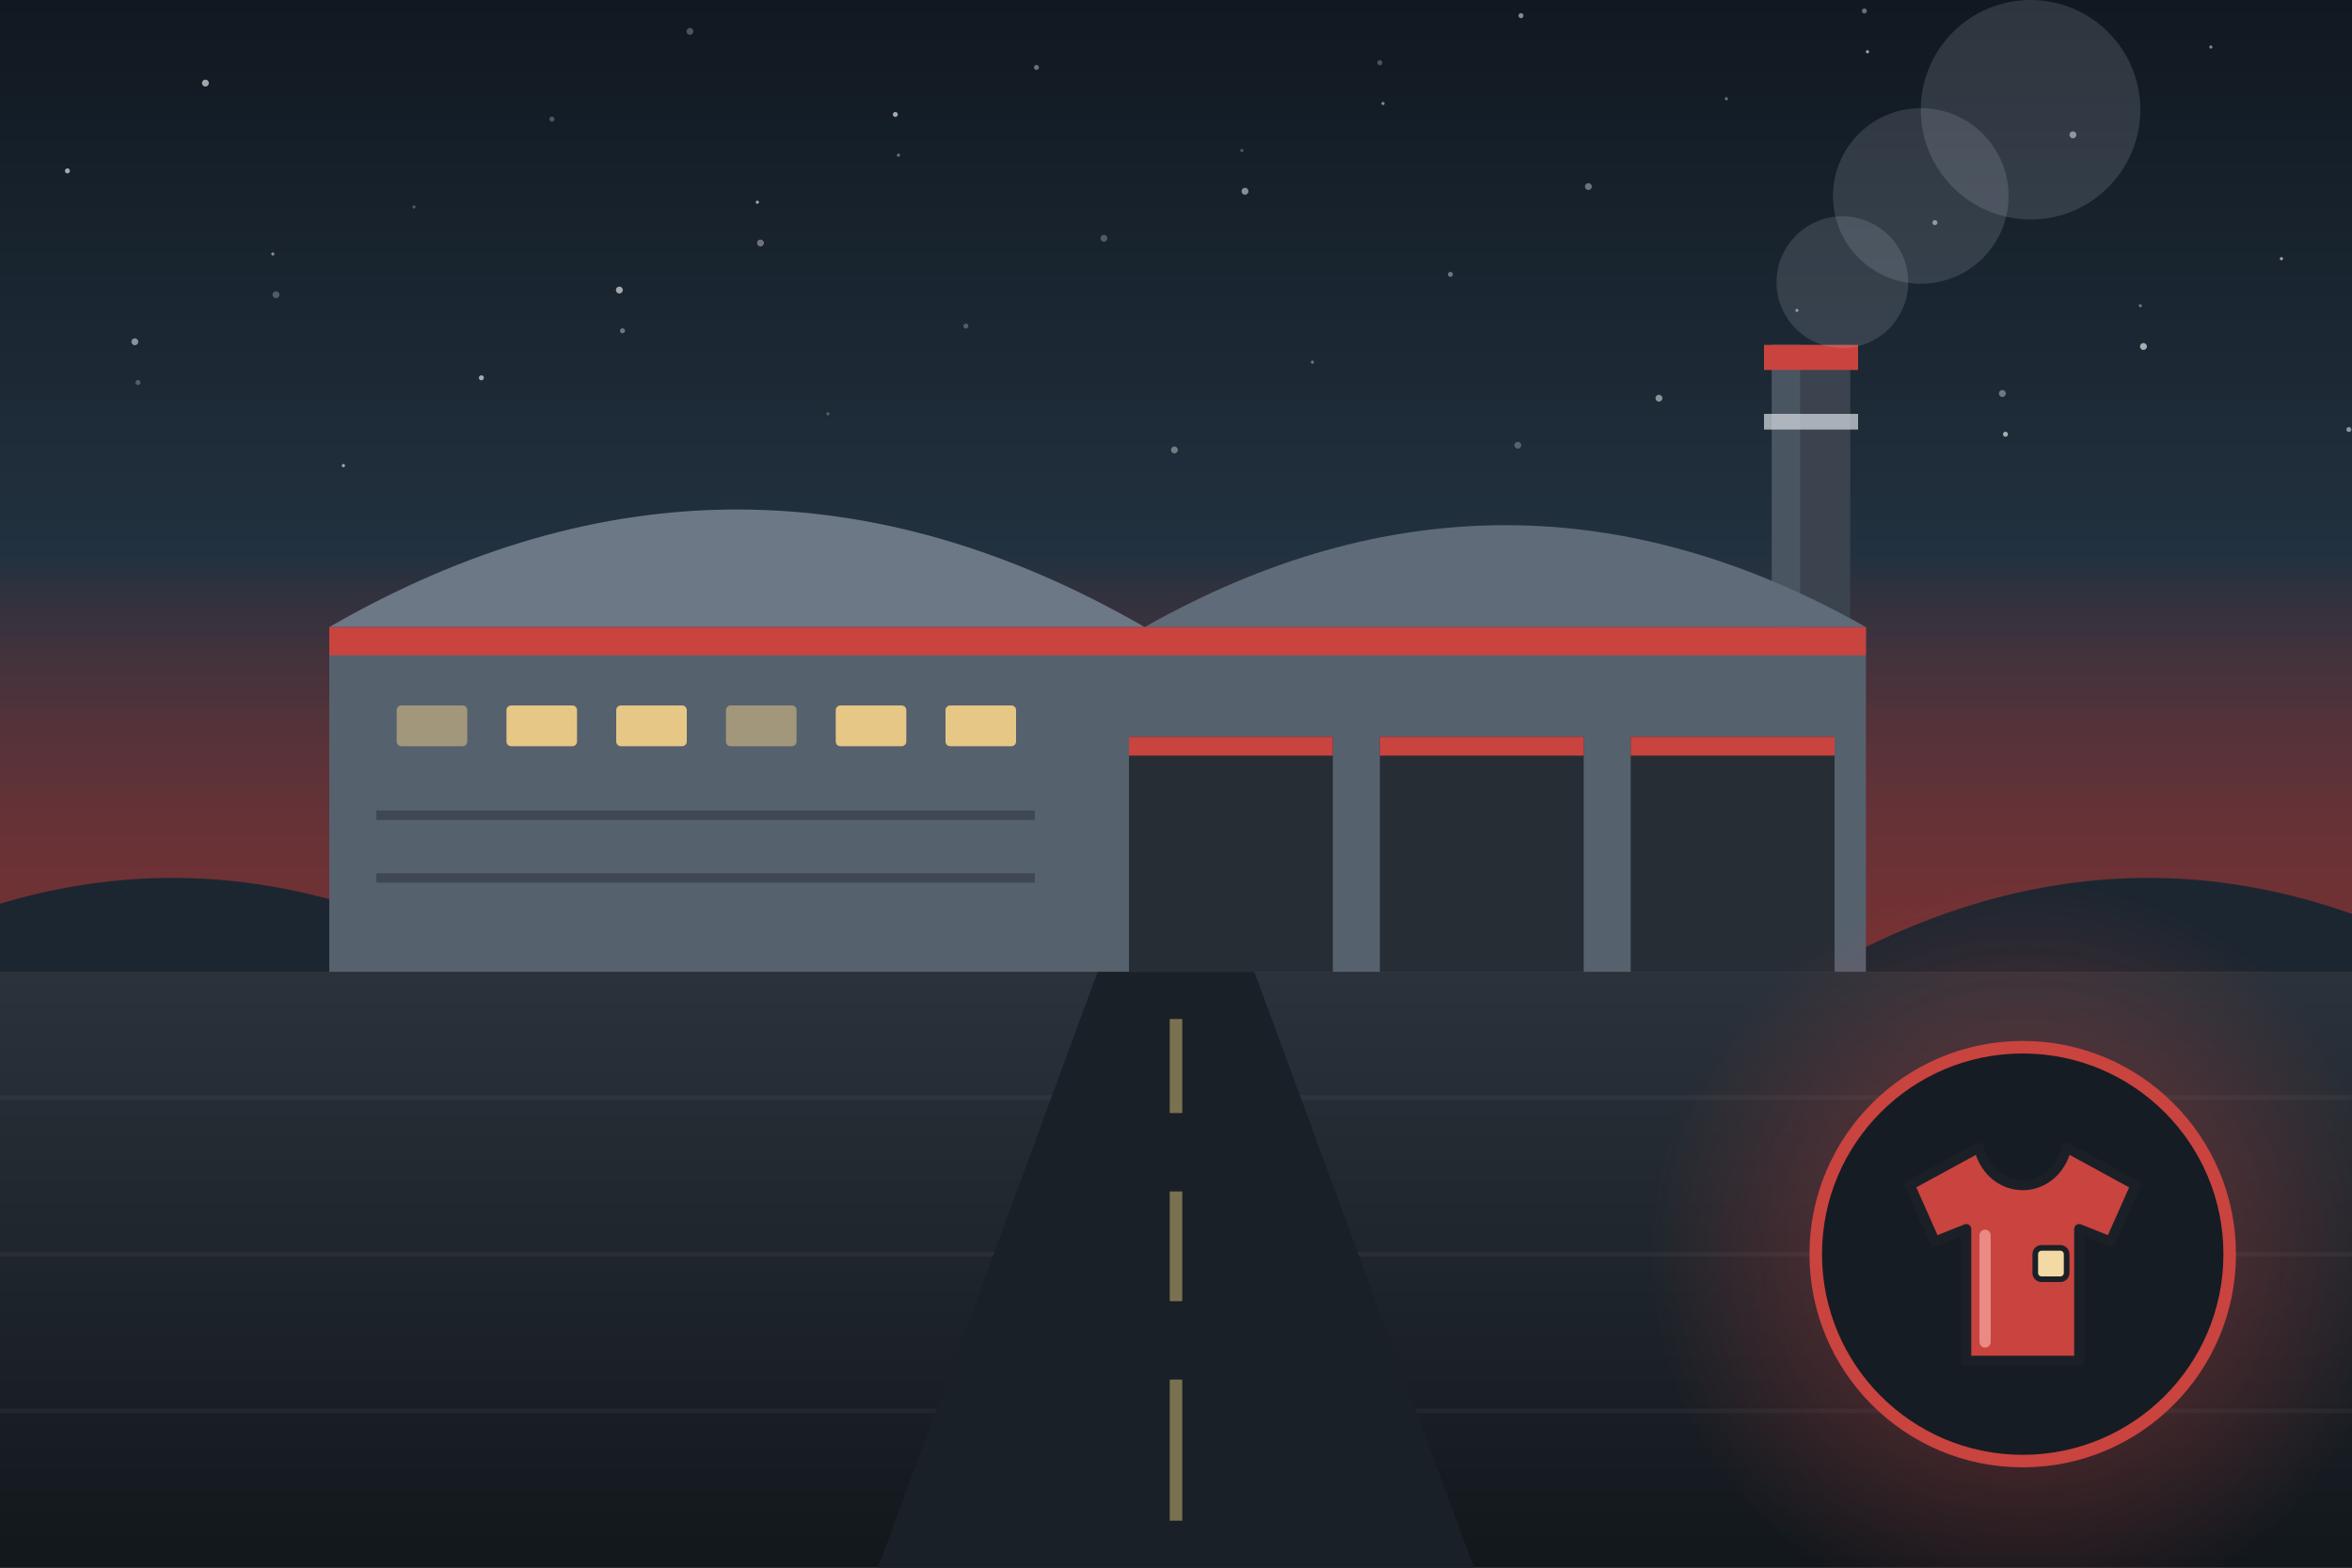
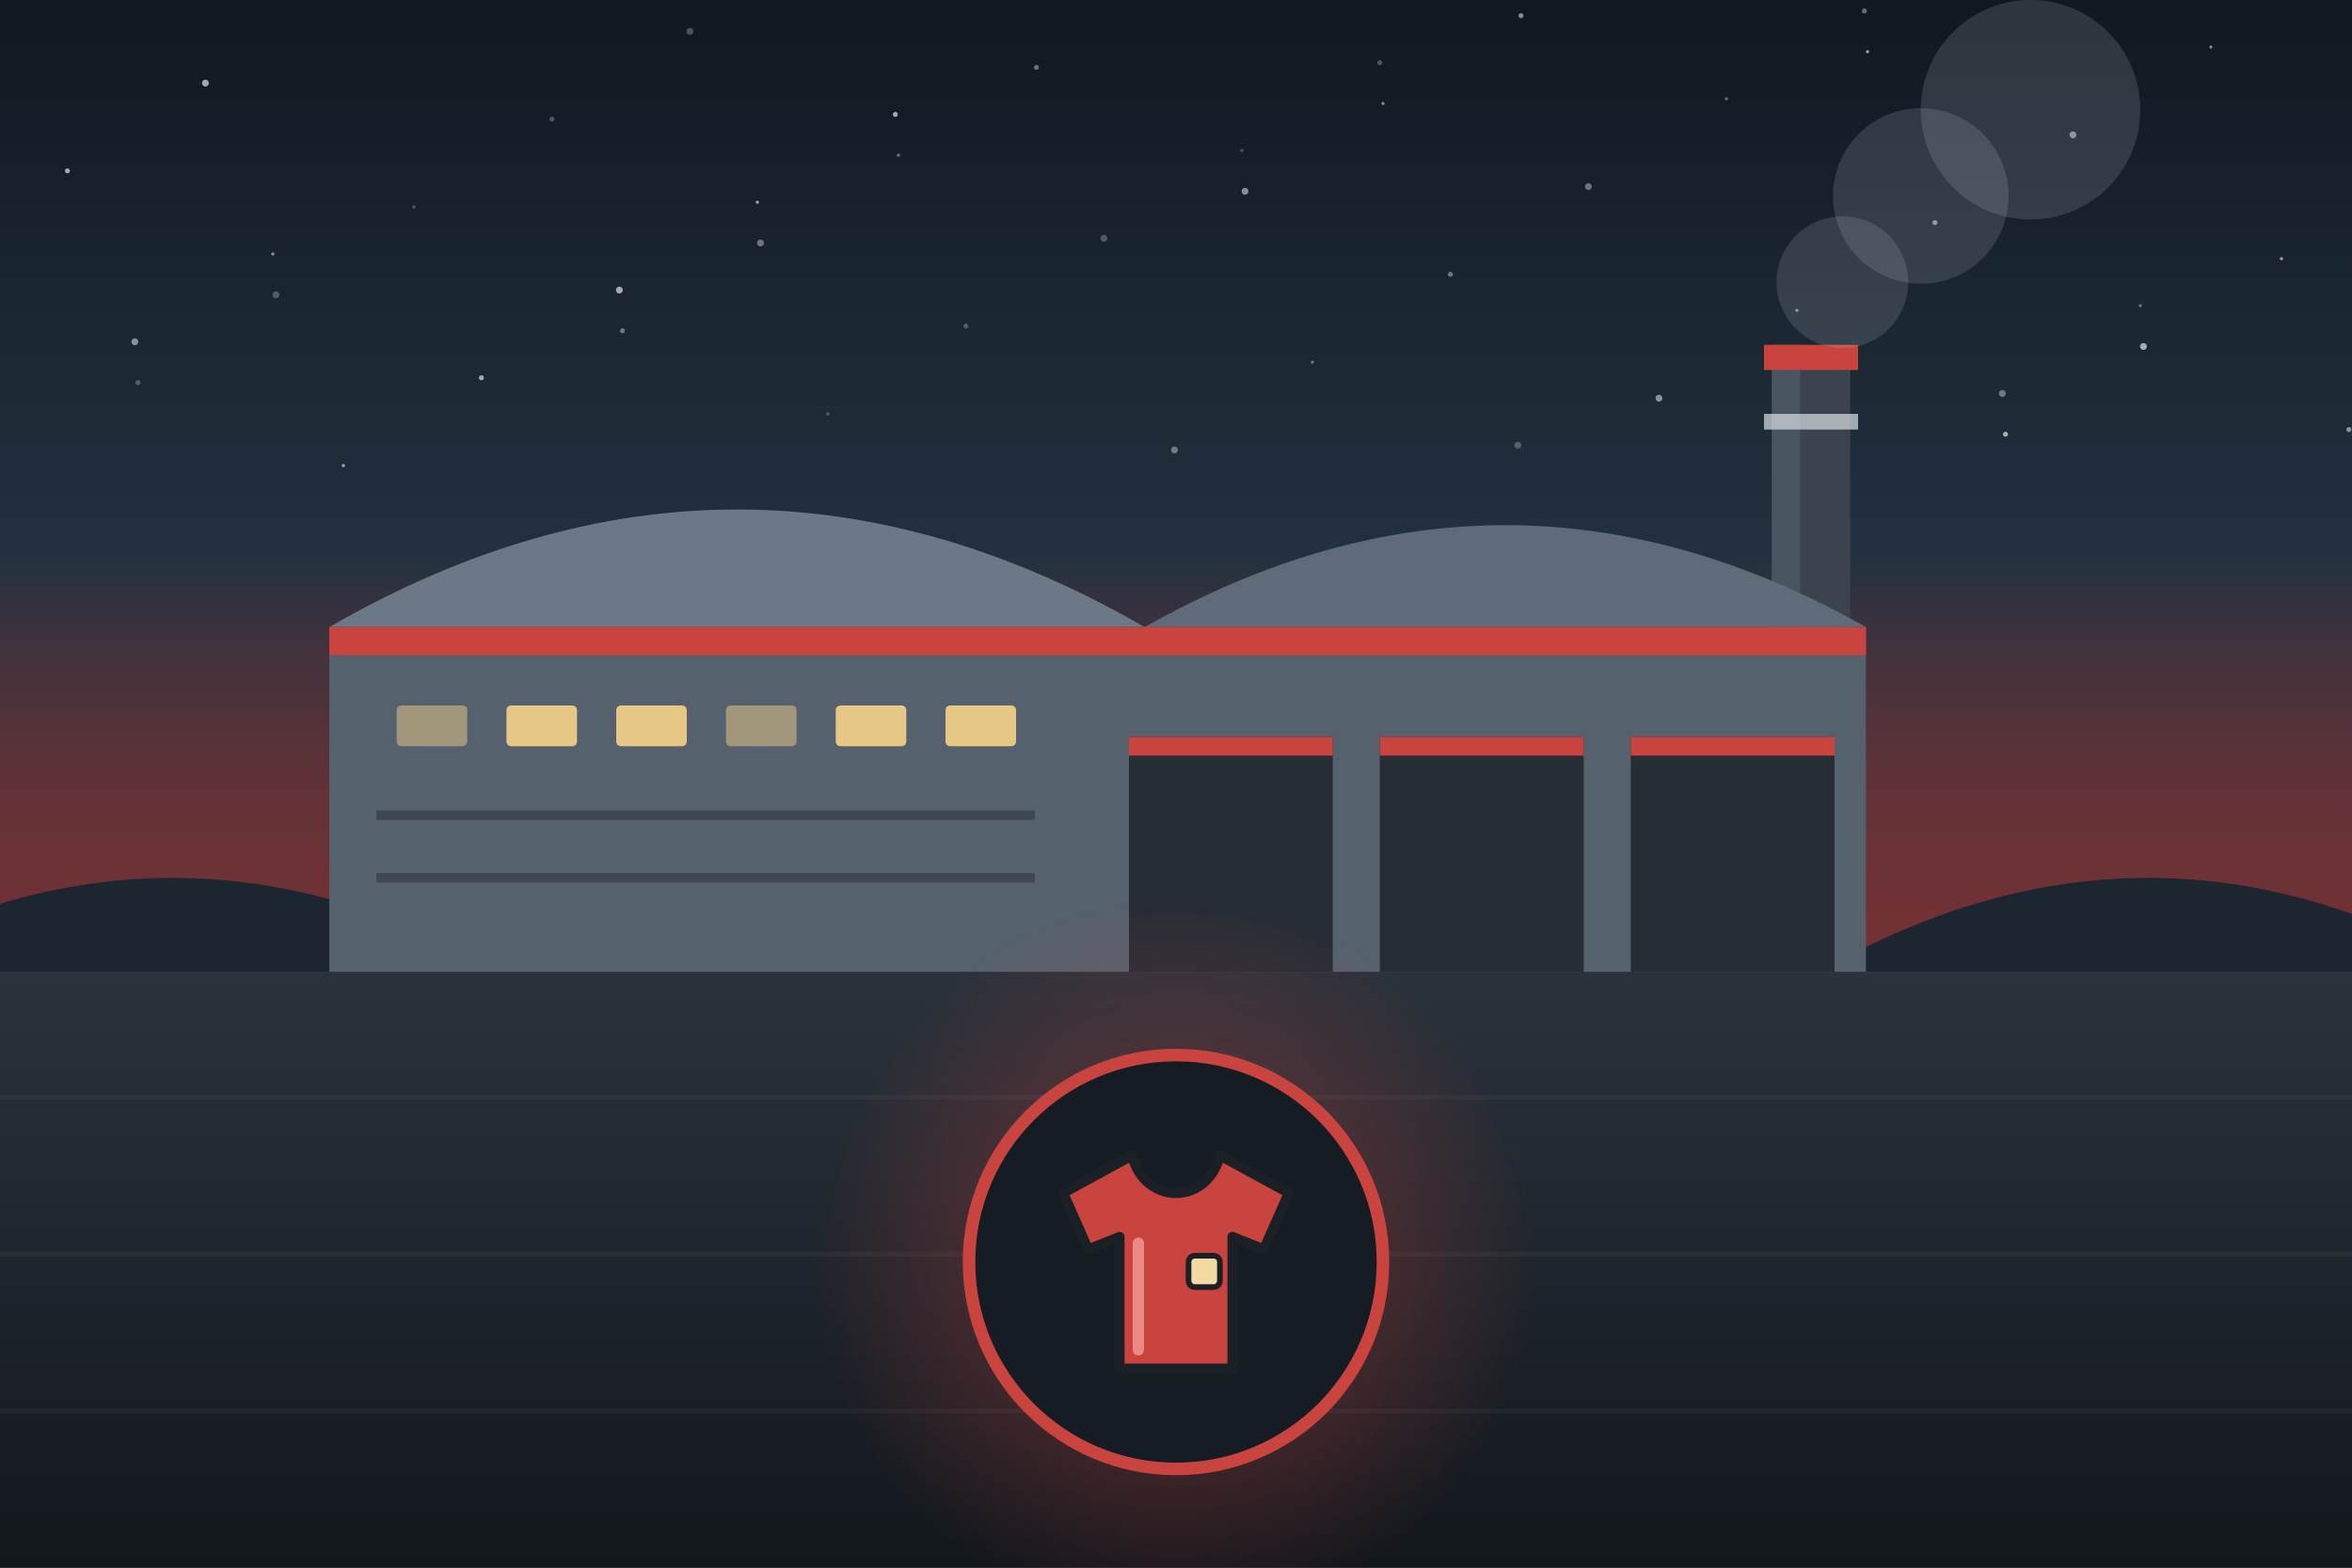
<svg xmlns="http://www.w3.org/2000/svg" viewBox="0 0 1500 1000" role="img" aria-label="Clothing Factories">
  <defs>
    <linearGradient id="sky" x1="0" y1="0" x2="0" y2="1">
      <stop offset="0" stop-color="#101820" />
      <stop offset=".55" stop-color="#22313f" />
      <stop offset="1" stop-color="#c9433f" stop-opacity=".55" />
    </linearGradient>
    <linearGradient id="ground" x1="0" y1="0" x2="0" y2="1">
      <stop offset="0" stop-color="#2a323b" />
      <stop offset="1" stop-color="#12171c" />
    </linearGradient>
    <radialGradient id="glow" cx=".5" cy=".5" r=".5">
      <stop offset="0" stop-color="#c9433f" stop-opacity=".5" />
      <stop offset="1" stop-color="#c9433f" stop-opacity="0" />
    </radialGradient>
  </defs>
  <rect width="1500" height="1000" fill="#101820" />
  <rect width="1500" height="640" fill="url(#sky)" />
  <circle cx="397" cy="211" r="1.6" fill="#ffffff" fill-opacity="0.37" />
  <circle cx="794" cy="122" r="2.2" fill="#ffffff" fill-opacity="0.49" />
  <circle cx="1191" cy="33" r="1.0" fill="#ffffff" fill-opacity="0.61" />
  <circle cx="88" cy="244" r="1.6" fill="#ffffff" fill-opacity="0.25" />
  <circle cx="485" cy="155" r="2.2" fill="#ffffff" fill-opacity="0.37" />
  <circle cx="882" cy="66" r="1.0" fill="#ffffff" fill-opacity="0.49" />
  <circle cx="1279" cy="277" r="1.6" fill="#ffffff" fill-opacity="0.61" />
  <circle cx="176" cy="188" r="2.2" fill="#ffffff" fill-opacity="0.25" />
  <circle cx="573" cy="99" r="1.0" fill="#ffffff" fill-opacity="0.37" />
  <circle cx="970" cy="10" r="1.6" fill="#ffffff" fill-opacity="0.49" />
  <circle cx="1367" cy="221" r="2.2" fill="#ffffff" fill-opacity="0.61" />
  <circle cx="264" cy="132" r="1.0" fill="#ffffff" fill-opacity="0.25" />
  <circle cx="661" cy="43" r="1.6" fill="#ffffff" fill-opacity="0.37" />
  <circle cx="1058" cy="254" r="2.2" fill="#ffffff" fill-opacity="0.49" />
  <circle cx="1455" cy="165" r="1.0" fill="#ffffff" fill-opacity="0.61" />
  <circle cx="352" cy="76" r="1.6" fill="#ffffff" fill-opacity="0.25" />
  <circle cx="749" cy="287" r="2.2" fill="#ffffff" fill-opacity="0.37" />
  <circle cx="1146" cy="198" r="1.0" fill="#ffffff" fill-opacity="0.49" />
  <circle cx="43" cy="109" r="1.6" fill="#ffffff" fill-opacity="0.61" />
  <circle cx="440" cy="20" r="2.2" fill="#ffffff" fill-opacity="0.25" />
  <circle cx="837" cy="231" r="1.0" fill="#ffffff" fill-opacity="0.37" />
  <circle cx="1234" cy="142" r="1.6" fill="#ffffff" fill-opacity="0.49" />
  <circle cx="131" cy="53" r="2.2" fill="#ffffff" fill-opacity="0.61" />
  <circle cx="528" cy="264" r="1.0" fill="#ffffff" fill-opacity="0.25" />
  <circle cx="925" cy="175" r="1.6" fill="#ffffff" fill-opacity="0.37" />
  <circle cx="1322" cy="86" r="2.2" fill="#ffffff" fill-opacity="0.49" />
  <circle cx="219" cy="297" r="1.0" fill="#ffffff" fill-opacity="0.61" />
  <circle cx="616" cy="208" r="1.6" fill="#ffffff" fill-opacity="0.25" />
  <circle cx="1013" cy="119" r="2.2" fill="#ffffff" fill-opacity="0.37" />
  <circle cx="1410" cy="30" r="1.0" fill="#ffffff" fill-opacity="0.49" />
  <circle cx="307" cy="241" r="1.6" fill="#ffffff" fill-opacity="0.61" />
  <circle cx="704" cy="152" r="2.2" fill="#ffffff" fill-opacity="0.25" />
  <circle cx="1101" cy="63" r="1.0" fill="#ffffff" fill-opacity="0.37" />
  <circle cx="1498" cy="274" r="1.6" fill="#ffffff" fill-opacity="0.49" />
  <circle cx="395" cy="185" r="2.2" fill="#ffffff" fill-opacity="0.61" />
  <circle cx="792" cy="96" r="1.0" fill="#ffffff" fill-opacity="0.25" />
  <circle cx="1189" cy="7" r="1.6" fill="#ffffff" fill-opacity="0.37" />
  <circle cx="86" cy="218" r="2.2" fill="#ffffff" fill-opacity="0.49" />
  <circle cx="483" cy="129" r="1.0" fill="#ffffff" fill-opacity="0.61" />
  <circle cx="880" cy="40" r="1.6" fill="#ffffff" fill-opacity="0.25" />
  <circle cx="1277" cy="251" r="2.2" fill="#ffffff" fill-opacity="0.37" />
  <circle cx="174" cy="162" r="1.0" fill="#ffffff" fill-opacity="0.49" />
  <circle cx="571" cy="73" r="1.6" fill="#ffffff" fill-opacity="0.61" />
  <circle cx="968" cy="284" r="2.2" fill="#ffffff" fill-opacity="0.25" />
  <circle cx="1365" cy="195" r="1.0" fill="#ffffff" fill-opacity="0.37" />
  <path d="M-100 620q210-120 420 0z" fill="#1c2630" />
  <path d="M320 620q210-160 420 0z" fill="#1c2630" />
  <path d="M740 620q210-200 420 0z" fill="#1c2630" />
  <path d="M1160 620q210-120 420 0z" fill="#1c2630" />
  <path d="M1580 620q210-160 420 0z" fill="#1c2630" />
  <g transform="translate(40 0)">
    <rect x="1090" y="220" width="50" height="180" fill="#3a434e" />
    <rect x="1090" y="220" width="18" height="180" fill="#4a5562" />
    <rect x="1085" y="220" width="60" height="16" fill="#c9433f" />
    <rect x="1085" y="264" width="60" height="10" fill="#d9dee4" fill-opacity=".7" />
    <g fill="#c9d2dc" fill-opacity=".16">
      <circle cx="1135.0" cy="180" r="42" />
      <circle cx="1185.0" cy="125" r="56" />
      <circle cx="1255.0" cy="70" r="70" />
    </g>
    <path d="M170 400q260-150 520 0z" fill="#6c7886" />
    <path d="M690 400q230-130 460 0z" fill="#5f6b78" />
    <rect x="170" y="400" width="980" height="220" fill="#56616e" />
    <rect x="170" y="400" width="980" height="18" fill="#c9433f" />
    <rect x="213" y="450" width="45" height="26" rx="3" fill="#ffd98a" fill-opacity="0.45" />
    <rect x="283" y="450" width="45" height="26" rx="3" fill="#ffd98a" fill-opacity="0.85" />
    <rect x="353" y="450" width="45" height="26" rx="3" fill="#ffd98a" fill-opacity="0.85" />
    <rect x="423" y="450" width="45" height="26" rx="3" fill="#ffd98a" fill-opacity="0.45" />
    <rect x="493" y="450" width="45" height="26" rx="3" fill="#ffd98a" fill-opacity="0.85" />
    <rect x="563" y="450" width="45" height="26" rx="3" fill="#ffd98a" fill-opacity="0.85" />
    <rect x="680" y="470" width="130" height="150" fill="#262d35" />
    <rect x="680" y="470" width="130" height="12" fill="#c9433f" />
    <rect x="840" y="470" width="130" height="150" fill="#262d35" />
    <rect x="840" y="470" width="130" height="12" fill="#c9433f" />
    <rect x="1000" y="470" width="130" height="150" fill="#262d35" />
    <rect x="1000" y="470" width="130" height="12" fill="#c9433f" />
    <path d="M200 520h420M200 560h420" stroke="#3f4852" stroke-width="6" />
  </g>
  <rect y="620" width="1500" height="380" fill="url(#ground)" />
  <path d="M0 700h1500M0 800h1500M0 900h1500" stroke="#ffffff" stroke-opacity=".04" stroke-width="3" />
-   <path d="M560 1000L700 620h100l140 380z" fill="#1a2027" />
-   <path d="M750 650v60M750 760v70M750 880v90" stroke="#d9c27a" stroke-opacity=".5" stroke-width="8" />
-   <circle cx="1290" cy="800" r="240" fill="url(#glow)" />
-   <circle cx="1290" cy="800" r="132" fill="#161c23" stroke="#c9433f" stroke-width="8" />
-   <g transform="translate(1190 700) scale(4)">
+   <circle cx="750" cy="805" r="230" fill="url(#glow)" />
+   <circle cx="750" cy="805" r="132" fill="#161c23" stroke="#c9433f" stroke-width="8" />
+   <g transform="translate(650 705) scale(4)">
    <path d="M18 8l-11 6 4 9 5-2v21h18V21l5 2 4-9-11-6c-1 4-4 6-7 6s-6-2-7-6z" fill="#c9433f" stroke="#1b2027" stroke-width="1.6" stroke-linejoin="round" />
    <path d="M18 8c1 4 4 6 7 6s6-2 7-6" fill="none" stroke="#1b2027" stroke-width="1.4" />
    <path d="M19 22v17" stroke="#e98a84" stroke-width="1.8" stroke-linecap="round" />
    <rect x="27" y="24" width="5" height="5" rx="1" fill="#f3d9a4" stroke="#1b2027" stroke-width=".9" />
  </g>
</svg>
